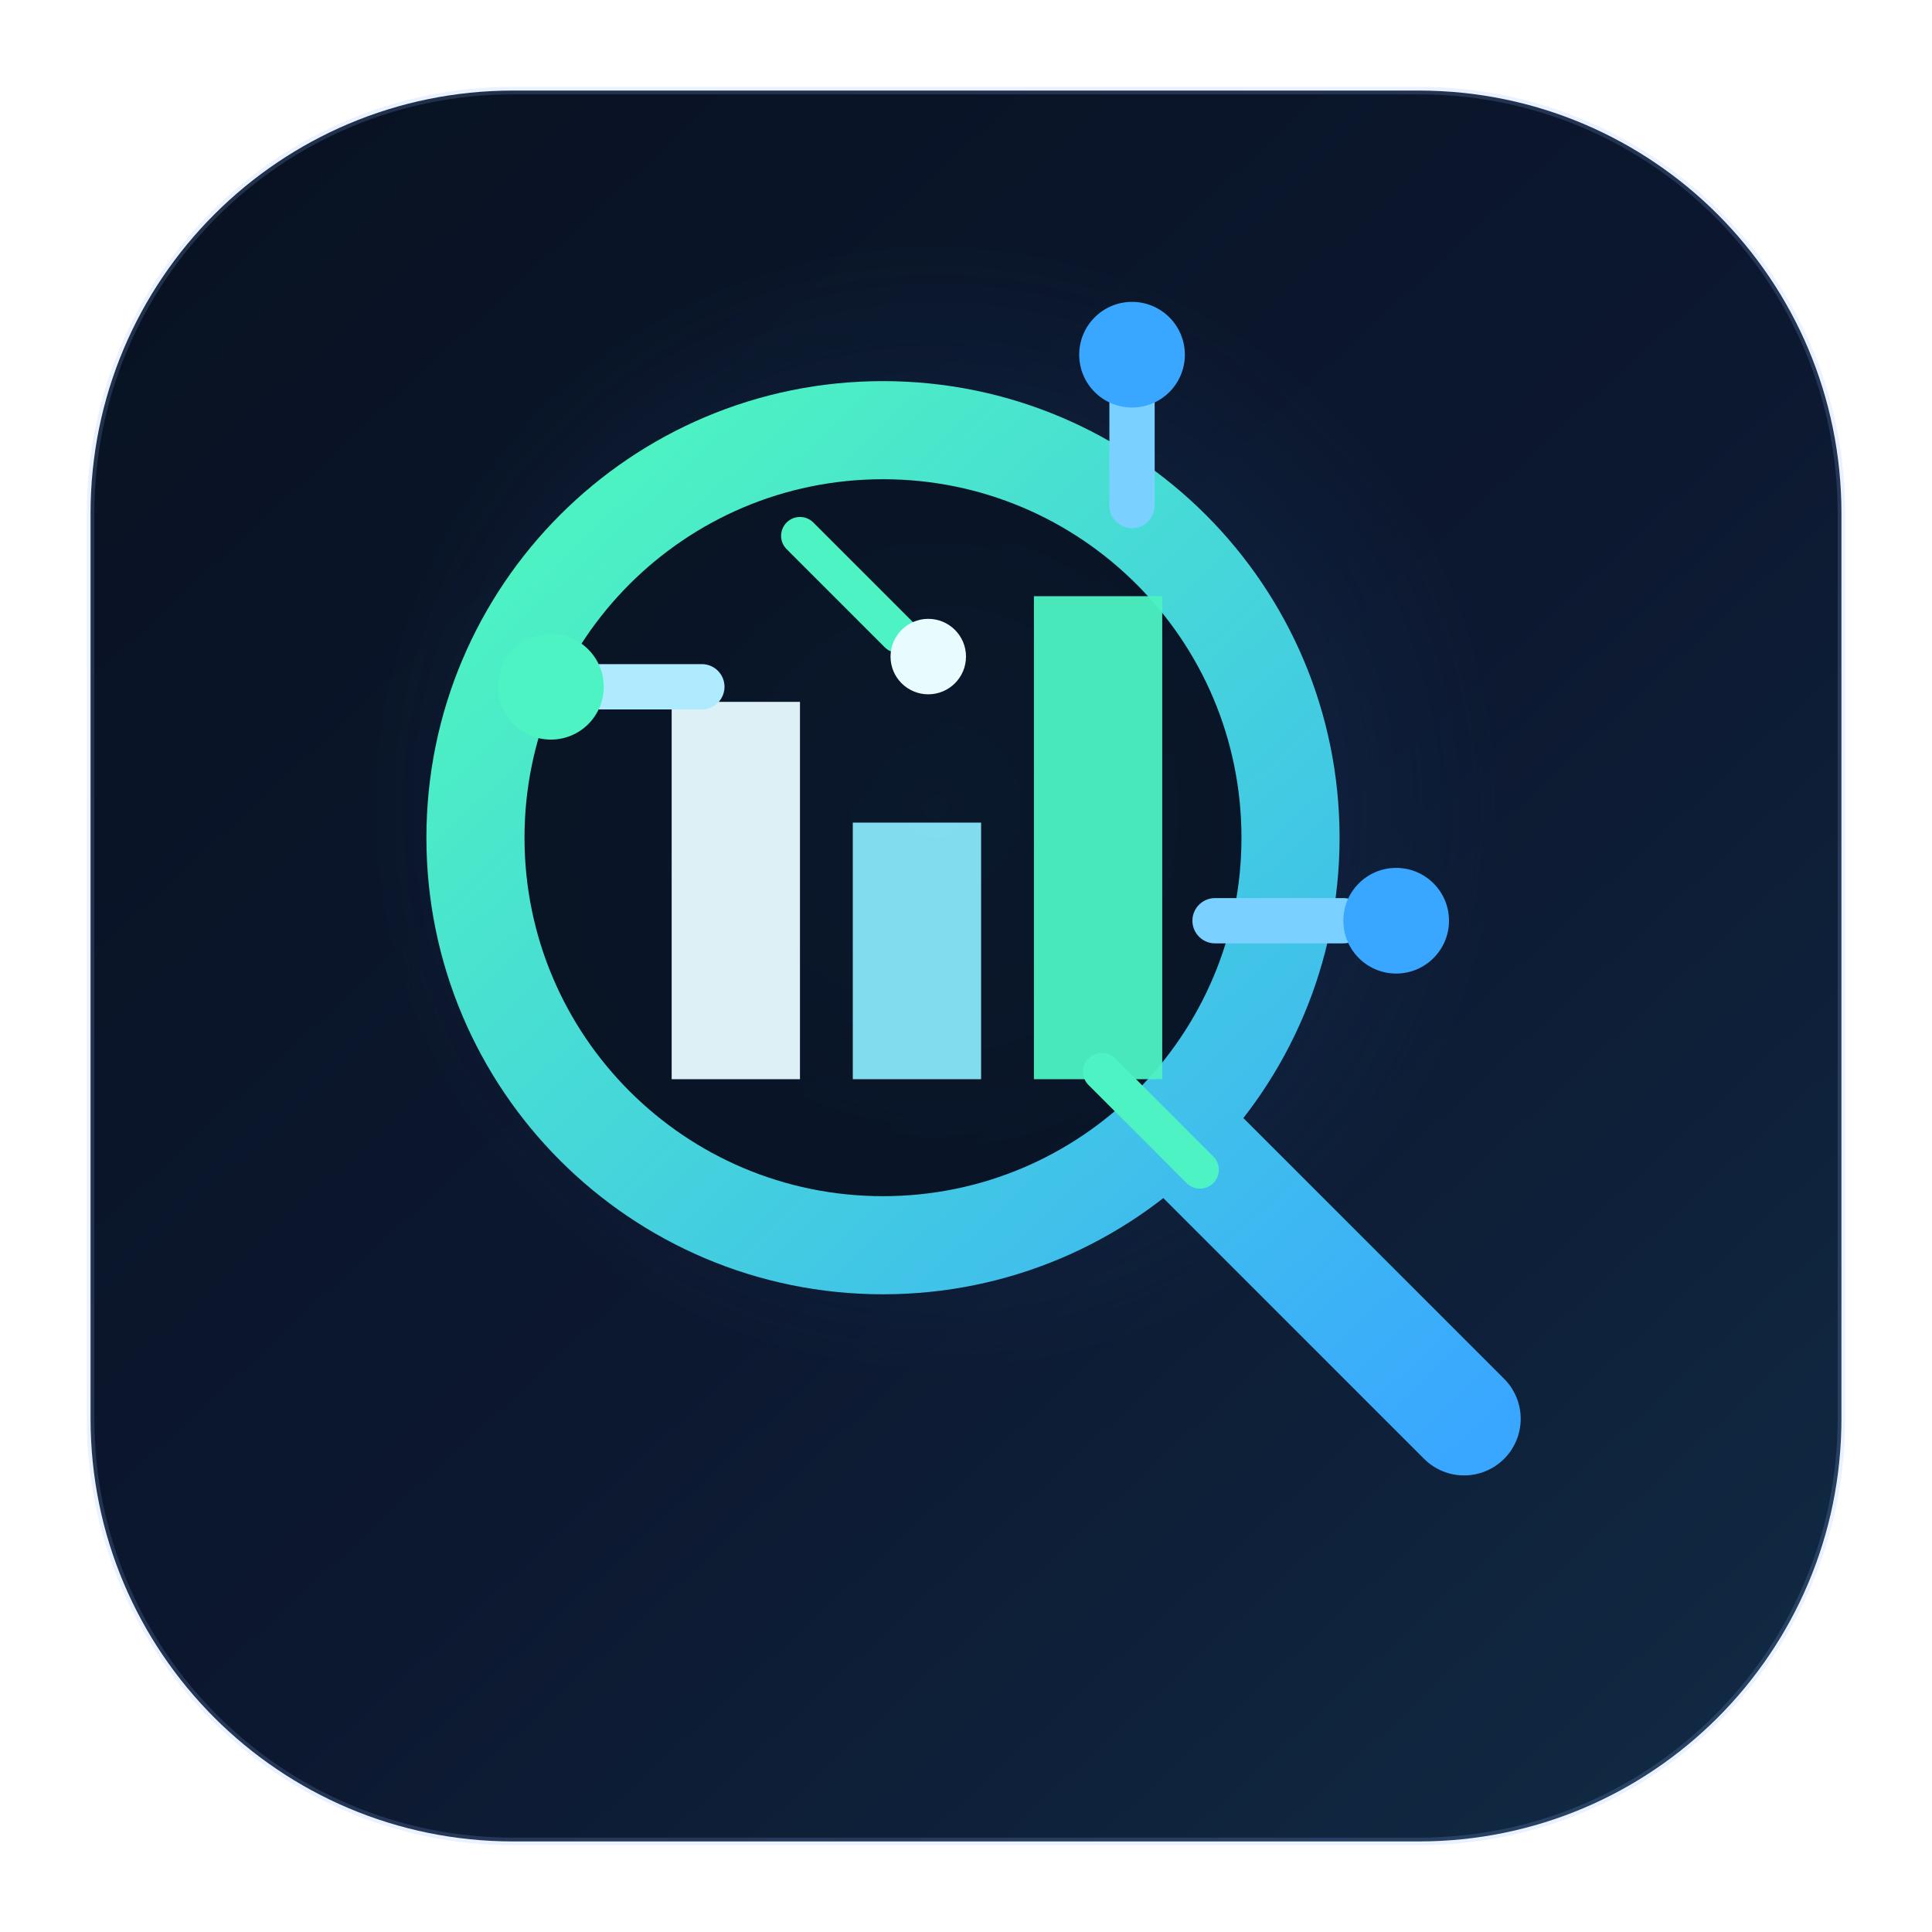
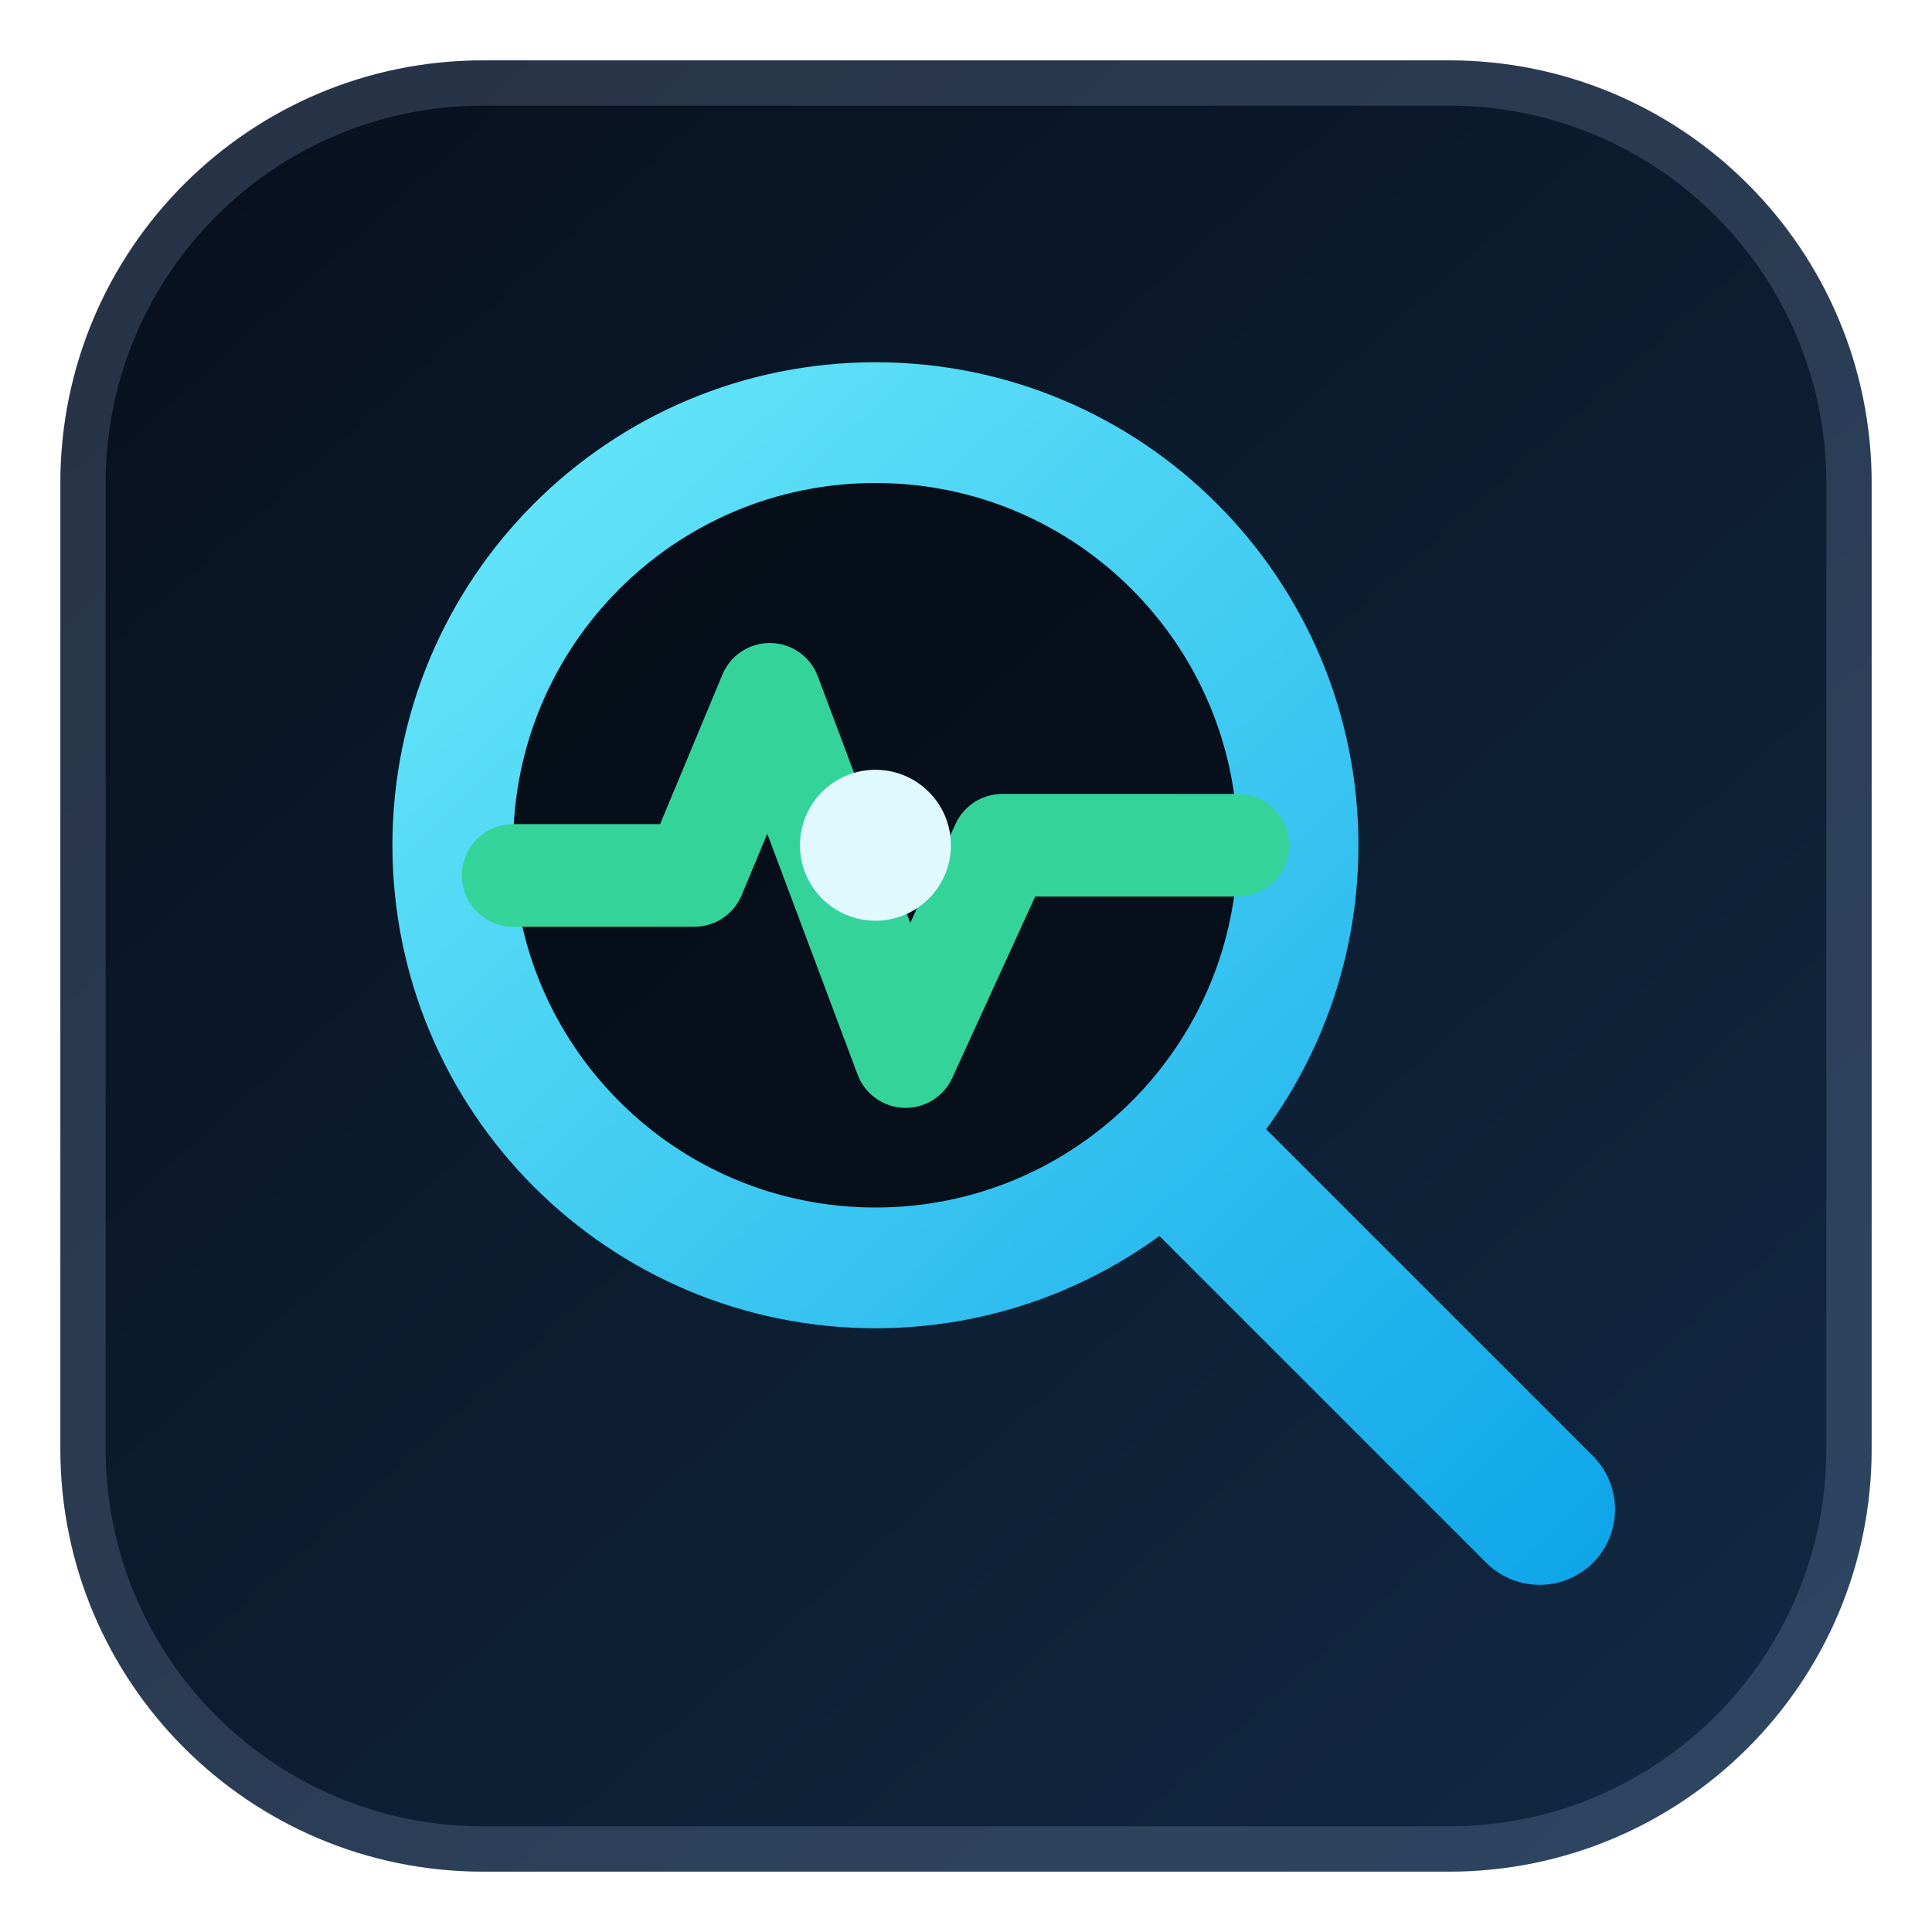
- <svg xmlns="http://www.w3.org/2000/svg" viewBox="0 0 512 512" fill="none">
+ <svg xmlns="http://www.w3.org/2000/svg" viewBox="0 0 64 64" fill="none">
  <defs>
-     <linearGradient id="bg" x1="56" y1="40" x2="456" y2="472" gradientUnits="userSpaceOnUse">
-       <stop stop-color="#081222" />
-       <stop offset="0.55" stop-color="#0C1830" />
+     <linearGradient id="bg" x1="8" y1="5" x2="58" y2="61" gradientUnits="userSpaceOnUse">
+       <stop stop-color="#08111F" />
      <stop offset="1" stop-color="#112943" />
    </linearGradient>
-     <linearGradient id="accent" x1="156" y1="126" x2="392" y2="380" gradientUnits="userSpaceOnUse">
-       <stop stop-color="#4DF3C2" />
-       <stop offset="1" stop-color="#39A7FF" />
+     <linearGradient id="accent" x1="15" y1="14" x2="52" y2="53" gradientUnits="userSpaceOnUse">
+       <stop stop-color="#67E8F9" />
+       <stop offset="1" stop-color="#0EA5E9" />
    </linearGradient>
-     <radialGradient id="glow" cx="0" cy="0" r="1" gradientUnits="userSpaceOnUse" gradientTransform="translate(248 214) rotate(90) scale(150)">
-       <stop stop-color="#214E85" stop-opacity="0.4" />
-       <stop offset="1" stop-color="#214E85" stop-opacity="0" />
-     </radialGradient>
  </defs>
-   <rect x="24" y="24" width="464" height="464" rx="112" fill="url(#bg)" />
-   <rect x="24" y="24" width="464" height="464" rx="112" stroke="rgba(146,188,255,0.18)" stroke-width="2" />
-   <circle cx="248" cy="214" r="150" fill="url(#glow)" />
-   <circle cx="234" cy="222" r="108" fill="rgba(7, 17, 31, 0.72)" stroke="url(#accent)" stroke-width="26" />
-   <path d="M312 300L388 376" stroke="url(#accent)" stroke-width="30" stroke-linecap="round" />
-   <path d="M178 186H212V286H178V186Z" fill="#E8FBFF" fill-opacity="0.95" />
-   <path d="M226 218H260V286H226V218Z" fill="#88E7F8" fill-opacity="0.95" />
-   <path d="M274 158H308V286H274V158Z" fill="#4DF3C2" fill-opacity="0.95" />
-   <path d="M150 182H186" stroke="#AEEBFF" stroke-width="12" stroke-linecap="round" />
-   <path d="M300 134V104" stroke="#7AD0FF" stroke-width="12" stroke-linecap="round" />
-   <path d="M322 244H356" stroke="#7AD0FF" stroke-width="12" stroke-linecap="round" />
-   <path d="M212 142L238 168" stroke="#4DF3C2" stroke-width="10" stroke-linecap="round" />
-   <path d="M292 284L318 310" stroke="#4DF3C2" stroke-width="10" stroke-linecap="round" />
-   <circle cx="146" cy="182" r="14" fill="#4DF3C2" />
-   <circle cx="300" cy="94" r="14" fill="#39A7FF" />
-   <circle cx="370" cy="244" r="14" fill="#39A7FF" />
-   <circle cx="246" cy="174" r="10" fill="#E8FBFF" />
+   <rect x="2" y="2" width="60" height="60" rx="14" fill="url(#bg)" />
+   <rect x="2.75" y="2.75" width="58.5" height="58.5" rx="13.25" stroke="#97B0D3" stroke-opacity=".22" stroke-width="1.5" />
+   <circle cx="29" cy="28" r="14" fill="#050A13" fill-opacity=".72" stroke="url(#accent)" stroke-width="4" />
+   <path d="M39.5 38.5 51 50" stroke="url(#accent)" stroke-width="5" stroke-linecap="round" />
+   <path d="M17 29h6l2.5-6 4.5 12 3.2-7H41" stroke="#34D399" stroke-width="3.4" stroke-linecap="round" stroke-linejoin="round" />
+   <circle cx="29" cy="28" r="2.5" fill="#DFF9FF" />
</svg>
